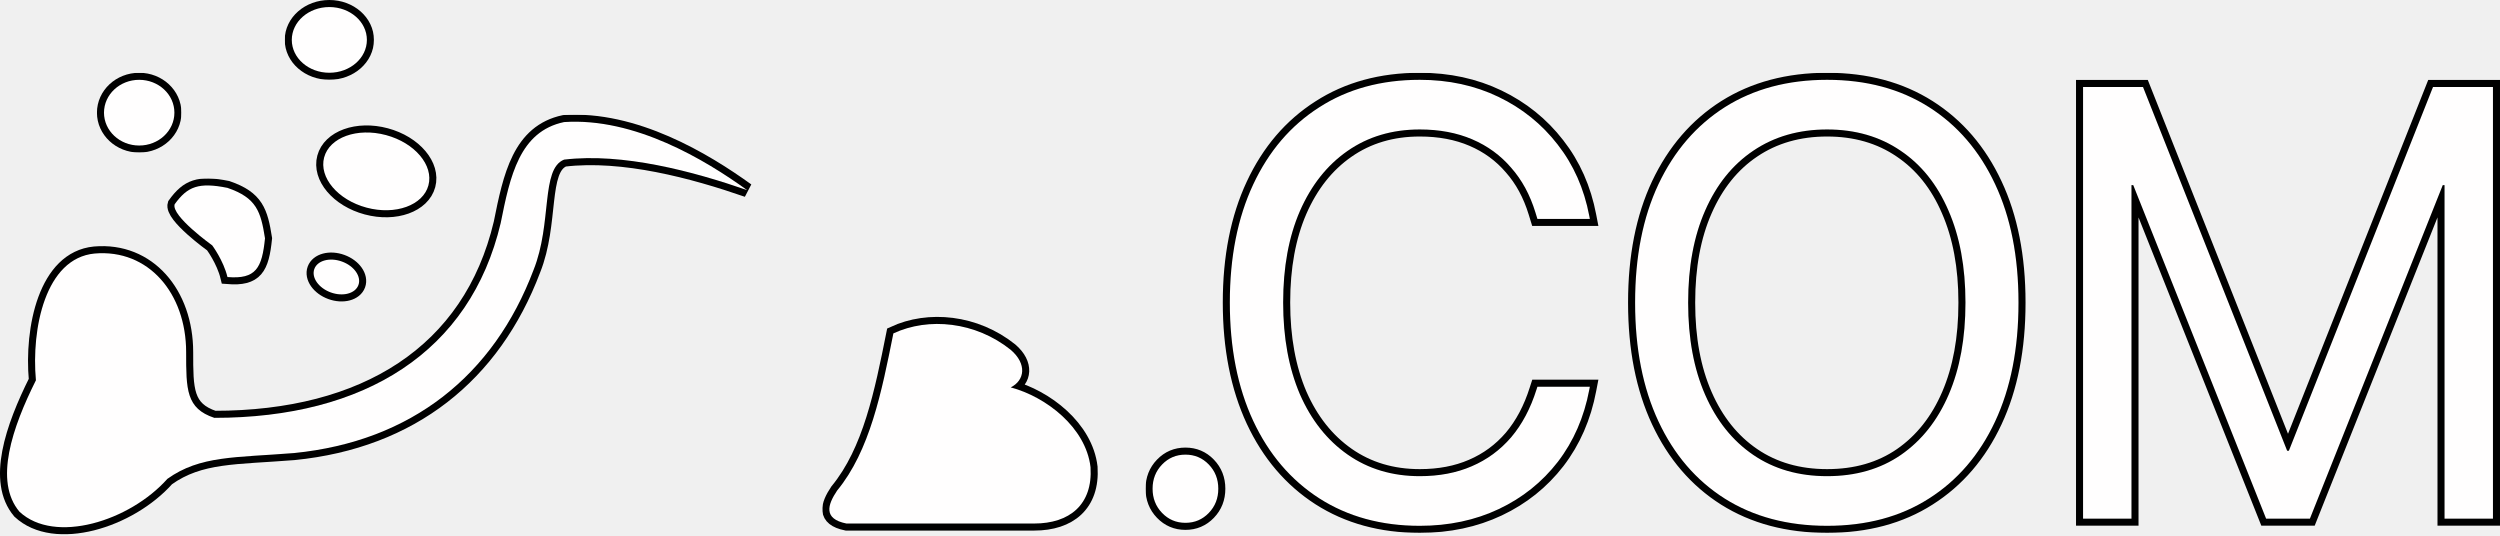
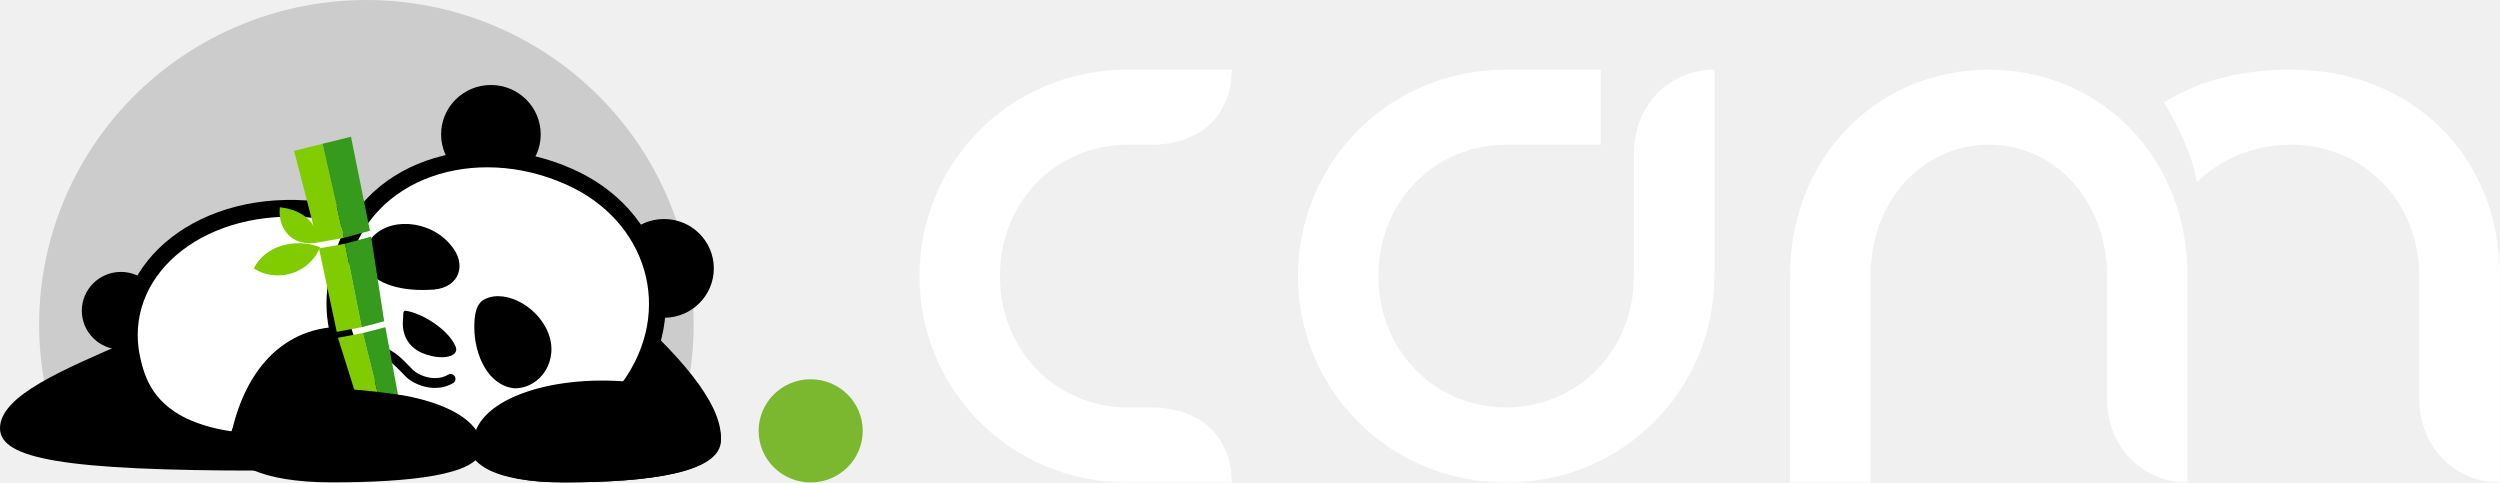
- <svg xmlns="http://www.w3.org/2000/svg" xmlns:xlink="http://www.w3.org/1999/xlink" width="1065" height="228" viewBox="0 0 1065 228" fill="none">
-   <use xlink:href="#stroke0_100_80" fill="#FFFEFE" />
-   <mask id="stroke1_100_80" maskUnits="userSpaceOnUse" x="487.999" y="31" width="577" height="196" fill="black">
-     <rect fill="white" x="487.999" y="31" width="577" height="196" />
-     <use xlink:href="#stroke0_100_80" />
-   </mask>
-   <path d="M504.997 222.726C501.068 222.726 497.752 221.324 495.051 218.52C492.349 215.717 490.999 212.276 490.999 208.199C490.999 204.121 492.349 200.68 495.051 197.877C497.752 195.073 501.068 193.671 504.997 193.671C508.927 193.671 512.242 195.073 514.944 197.877C517.645 200.68 518.996 204.121 518.996 208.199C518.996 212.276 517.645 215.717 514.944 218.52C512.242 221.324 508.927 222.726 504.997 222.726ZM604.83 224C588.458 224 574.172 220.092 561.975 212.276C549.859 204.461 540.485 193.459 533.854 179.272C527.223 164.999 523.908 148.221 523.908 128.936V128.809C523.908 109.524 527.223 92.788 533.854 78.601C540.485 64.414 549.859 53.455 561.975 45.724C574.09 37.908 588.376 34 604.83 34C617.11 34 628.284 36.421 638.353 41.264C648.423 46.106 656.814 52.86 663.527 61.525C670.321 70.191 674.824 80.343 677.034 91.981L677.28 93.255H654.931L654.071 90.452C651.779 82.976 648.341 76.647 643.757 71.465C639.254 66.198 633.728 62.162 627.179 59.359C620.63 56.555 613.18 55.154 604.83 55.154C593.042 55.154 582.768 58.212 574.009 64.329C565.331 70.36 558.577 78.898 553.747 89.942C548.999 100.901 546.625 113.857 546.625 128.809V128.936C546.625 143.803 548.999 156.801 553.747 167.93C558.577 178.974 565.372 187.555 574.131 193.671C582.891 199.788 593.124 202.846 604.83 202.846C613.099 202.846 620.466 201.445 626.933 198.641C633.483 195.838 639.09 191.717 643.757 186.28C648.423 180.758 652.025 173.962 654.563 165.891L654.931 164.744H677.28L677.034 166.019C674.824 177.742 670.362 187.979 663.649 196.73C656.937 205.395 648.546 212.106 638.476 216.864C628.407 221.621 617.192 224 604.83 224ZM778.341 224C761.559 224 747.028 220.135 734.748 212.404C722.55 204.673 713.136 193.714 706.505 179.526C699.874 165.339 696.559 148.518 696.559 129.064V128.809C696.559 109.354 699.874 92.576 706.505 78.474C713.218 64.286 722.673 53.327 734.871 45.596C747.15 37.865 761.64 34 778.341 34C795.041 34 809.49 37.865 821.687 45.596C833.885 53.327 843.3 64.286 849.93 78.474C856.561 92.576 859.877 109.354 859.877 128.809V129.064C859.877 148.518 856.561 165.339 849.93 179.526C843.3 193.714 833.885 204.673 821.687 212.404C809.572 220.135 795.123 224 778.341 224ZM778.341 202.846C790.538 202.846 801.017 199.831 809.776 193.799C818.618 187.682 825.412 179.102 830.16 168.058C834.908 157.014 837.283 144.016 837.283 129.064V128.809C837.283 113.772 834.868 100.731 830.038 89.688C825.289 78.643 818.495 70.148 809.653 64.201C800.812 58.169 790.375 55.154 778.341 55.154C766.307 55.154 755.828 58.169 746.905 64.201C738.064 70.148 731.228 78.643 726.398 89.688C721.568 100.647 719.153 113.687 719.153 128.809V129.064C719.153 144.101 721.568 157.141 726.398 168.185C731.228 179.229 738.064 187.767 746.905 193.799C755.746 199.831 766.225 202.846 778.341 202.846ZM887.383 220.942V37.058H912.925L974.323 192.015H975.059L1036.46 37.058H1062V220.942H1041.37V78.856H1031.3L1055.24 42.156L984.023 220.942H965.358L894.137 42.156L918.082 78.856H908.013V220.942H887.383Z" stroke-width="6" stroke="black" mask="url(#stroke1_100_80)" />
-   <use xlink:href="#stroke2_100_80" fill="#FFFEFE" />
-   <mask id="stroke3_100_80" maskUnits="userSpaceOnUse" x="121.298" y="0" width="38" height="34" fill="black">
-     <rect fill="white" x="121.298" width="38" height="34" />
-     <use xlink:href="#stroke2_100_80" />
-   </mask>
-   <path d="M156.298 17C156.298 24.732 149.134 31 140.298 31C131.461 31 124.298 24.732 124.298 17C124.298 9.268 131.461 3 140.298 3C149.134 3 156.298 9.268 156.298 17Z" stroke-width="6" stroke="black" mask="url(#stroke3_100_80)" />
-   <use xlink:href="#stroke4_100_80" fill="#FFFEFE" />
-   <mask id="stroke5_100_80" maskUnits="userSpaceOnUse" x="41.298" y="31" width="36" height="34" fill="black">
-     <rect fill="white" x="41.298" y="31" width="36" height="34" />
-     <use xlink:href="#stroke4_100_80" />
-   </mask>
-   <path d="M74.298 48C74.298 55.732 67.582 62 59.298 62C51.014 62 44.298 55.732 44.298 48C44.298 40.268 51.014 34 59.298 34C67.582 34 74.298 40.268 74.298 48Z" stroke-width="6" stroke="black" mask="url(#stroke5_100_80)" />
-   <use xlink:href="#stroke6_100_80" fill="#FFFEFE" />
-   <mask id="stroke7_100_80" maskUnits="userSpaceOnUse" x="130.266" y="47.918" width="60.063" height="50.164" fill="black">
-     <rect fill="white" x="130.266" y="47.918" width="60.063" height="50.164" />
-     <use xlink:href="#stroke6_100_80" />
-   </mask>
-   <path d="M182.514 78.953C180.227 87.488 168.426 91.742 156.157 88.455C143.887 85.167 135.794 75.583 138.081 67.047C140.368 58.512 152.169 54.258 164.439 57.545C176.709 60.833 184.801 70.417 182.514 78.953Z" stroke-width="6" stroke="black" mask="url(#stroke7_100_80)" />
-   <use xlink:href="#stroke8_100_80" fill="#FFFEFE" />
-   <mask id="stroke9_100_80" maskUnits="userSpaceOnUse" x="127.662" y="104.157" width="31.272" height="27.686" fill="black">
-     <rect fill="white" x="127.662" y="104.157" width="31.272" height="27.686" />
-     <use xlink:href="#stroke8_100_80" />
-   </mask>
-   <path d="M152.695 121.42C151.373 125.053 146.093 126.467 140.904 124.578C135.714 122.689 132.579 118.213 133.901 114.58C135.223 110.947 140.502 109.533 145.692 111.422C150.882 113.311 154.017 117.787 152.695 121.42Z" stroke-width="6" stroke="black" mask="url(#stroke9_100_80)" />
-   <use xlink:href="#stroke10_100_80" fill="#FFFEFE" />
-   <mask id="stroke11_100_80" maskUnits="userSpaceOnUse" x="-0.001" y="48.847" width="321" height="179" fill="black">
-     <rect fill="white" x="-0.001" y="48.847" width="321" height="179" />
-     <use xlink:href="#stroke10_100_80" />
-   </mask>
-   <path d="M40.298 108C63.298 106 79.298 125 79.298 150C79.298 166 79.298 174 91.298 178C155.298 178 200.298 150 213.298 95C217.298 75 221.298 56 240.298 52C270.298 50 300.298 68 318.298 81C295.298 73 265.298 65 240.298 68C230.298 72 235.298 95 227.298 115C210.298 160 175.298 188 125.298 193C100.298 195 85.298 194 71.298 204C55.298 222 23.298 232 8.298 218C-2.702 205 5.298 182 15.298 162C13.298 140 19.298 110 40.298 108Z" stroke-width="6" stroke="black" mask="url(#stroke11_100_80)" />
-   <use xlink:href="#stroke12_100_80" fill="#FFFEFE" />
-   <mask id="stroke13_100_80" maskUnits="userSpaceOnUse" x="350.298" y="134" width="118" height="93" fill="black">
-     <rect fill="white" x="350.298" y="134" width="118" height="93" />
-     <use xlink:href="#stroke12_100_80" />
-   </mask>
-   <path d="M380.575 142.026C395.575 135.026 415.575 137.026 430.575 149.026C437.575 155.026 436.575 162.026 430.575 165.026C445.575 169.026 462.575 182.026 464.575 199.026C465.575 215.026 455.575 223.026 440.575 223.026H360.575C350.575 221.026 352.575 215.026 356.575 209.026C370.575 192.026 375.575 167.026 380.575 142.026Z" stroke-width="6" stroke="black" mask="url(#stroke13_100_80)" />
-   <use xlink:href="#stroke14_100_80" fill="#FFFEFE" />
-   <mask id="stroke15_100_80" maskUnits="userSpaceOnUse" x="70.298" y="76" width="46" height="46" fill="black">
-     <rect fill="white" x="70.298" y="76" width="46" height="46" />
-     <use xlink:href="#stroke14_100_80" />
-   </mask>
-   <path d="M74.393 87.024C79.898 79.372 84.653 77.574 96.893 80.024C109.352 84.279 111.091 90.163 112.893 101.524C111.614 114.178 109.095 119.027 96.893 118.024C95.189 110.944 90.393 104.524 90.393 104.524C90.393 104.524 72.857 91.978 74.393 87.024Z" stroke-width="6" stroke="black" mask="url(#stroke15_100_80)" />
-   <defs>
-     <path id="stroke0_100_80" d="M504.997 222.726C501.068 222.726 497.752 221.324 495.051 218.52C492.349 215.717 490.999 212.276 490.999 208.199C490.999 204.121 492.349 200.68 495.051 197.877C497.752 195.073 501.068 193.671 504.997 193.671C508.927 193.671 512.242 195.073 514.944 197.877C517.645 200.68 518.996 204.121 518.996 208.199C518.996 212.276 517.645 215.717 514.944 218.52C512.242 221.324 508.927 222.726 504.997 222.726ZM604.83 224C588.458 224 574.172 220.092 561.975 212.276C549.859 204.461 540.485 193.459 533.854 179.272C527.223 164.999 523.908 148.221 523.908 128.936V128.809C523.908 109.524 527.223 92.788 533.854 78.601C540.485 64.414 549.859 53.455 561.975 45.724C574.09 37.908 588.376 34 604.83 34C617.11 34 628.284 36.421 638.354 41.264C648.423 46.106 656.814 52.86 663.527 61.525C670.321 70.191 674.824 80.343 677.034 91.981L677.28 93.255H654.931L654.071 90.452C651.779 82.976 648.341 76.647 643.757 71.465C639.254 66.198 633.728 62.162 627.179 59.359C620.63 56.555 613.18 55.154 604.83 55.154C593.042 55.154 582.768 58.212 574.009 64.329C565.331 70.36 558.577 78.898 553.747 89.942C548.999 100.901 546.625 113.857 546.625 128.809V128.936C546.625 143.803 548.999 156.801 553.747 167.93C558.577 178.974 565.372 187.555 574.131 193.671C582.891 199.788 593.124 202.846 604.83 202.846C613.099 202.846 620.466 201.445 626.933 198.641C633.483 195.838 639.09 191.717 643.757 186.28C648.423 180.758 652.025 173.962 654.563 165.891L654.931 164.744H677.28L677.034 166.019C674.824 177.742 670.362 187.979 663.649 196.73C656.937 205.395 648.546 212.106 638.476 216.864C628.407 221.621 617.192 224 604.83 224ZM778.341 224C761.559 224 747.028 220.135 734.748 212.404C722.55 204.673 713.136 193.714 706.505 179.526C699.874 165.339 696.559 148.518 696.559 129.064V128.809C696.559 109.354 699.874 92.576 706.505 78.474C713.218 64.286 722.673 53.327 734.871 45.596C747.15 37.865 761.64 34 778.341 34C795.041 34 809.49 37.865 821.687 45.596C833.885 53.327 843.299 64.286 849.93 78.474C856.561 92.576 859.877 109.354 859.877 128.809V129.064C859.877 148.518 856.561 165.339 849.93 179.526C843.299 193.714 833.885 204.673 821.687 212.404C809.572 220.135 795.123 224 778.341 224ZM778.341 202.846C790.538 202.846 801.017 199.831 809.776 193.799C818.618 187.682 825.412 179.102 830.16 168.058C834.908 157.014 837.283 144.016 837.283 129.064V128.809C837.283 113.772 834.868 100.731 830.038 89.688C825.289 78.643 818.495 70.148 809.654 64.201C800.812 58.169 790.375 55.154 778.341 55.154C766.307 55.154 755.828 58.169 746.905 64.201C738.064 70.148 731.228 78.643 726.398 89.688C721.568 100.647 719.153 113.687 719.153 128.809V129.064C719.153 144.101 721.568 157.141 726.398 168.185C731.228 179.229 738.064 187.767 746.905 193.799C755.746 199.831 766.225 202.846 778.341 202.846ZM887.383 220.942V37.058H912.925L974.323 192.015H975.059L1036.46 37.058H1062V220.942H1041.37V78.856H1031.3L1055.24 42.156L984.023 220.942H965.358L894.137 42.156L918.082 78.856H908.013V220.942H887.383Z" />
-     <path id="stroke2_100_80" d="M140.298 31C149.134 31 156.298 24.732 156.298 17C156.298 9.268 149.134 3 140.298 3C131.461 3 124.298 9.268 124.298 17C124.298 24.732 131.461 31 140.298 31Z" />
-     <path id="stroke4_100_80" d="M59.298 62C67.582 62 74.298 55.732 74.298 48C74.298 40.268 67.582 34 59.298 34C51.014 34 44.298 40.268 44.298 48C44.298 55.732 51.014 62 59.298 62Z" />
-     <path id="stroke6_100_80" d="M156.157 88.455C168.426 91.742 180.227 87.488 182.514 78.953C184.801 70.417 176.709 60.833 164.439 57.545C152.169 54.258 140.368 58.512 138.081 67.047C135.794 75.583 143.887 85.167 156.157 88.455Z" />
-     <path id="stroke8_100_80" d="M140.904 124.578C146.093 126.467 151.373 125.053 152.695 121.42C154.017 117.787 150.882 113.311 145.692 111.422C140.502 109.533 135.223 110.947 133.901 114.58C132.579 118.213 135.714 122.689 140.904 124.578Z" />
-     <path id="stroke10_100_80" d="M40.298 108C63.298 106 79.298 125 79.298 150C79.298 166 79.298 174 91.298 178C155.298 178 200.298 150 213.298 95C217.298 75 221.298 56 240.298 52C270.298 50 300.298 68 318.298 81C295.298 73 265.298 65 240.298 68C230.298 72 235.298 95 227.298 115C210.298 160 175.298 188 125.298 193C100.298 195 85.298 194 71.298 204C55.298 222 23.298 232 8.298 218C-2.702 205 5.298 182 15.298 162C13.298 140 19.298 110 40.298 108Z" />
-     <path id="stroke12_100_80" d="M380.575 142.026C395.575 135.026 415.575 137.026 430.575 149.026C437.575 155.026 436.575 162.026 430.575 165.026C445.575 169.026 462.575 182.026 464.575 199.026C465.575 215.026 455.575 223.026 440.575 223.026H360.575C350.575 221.026 352.575 215.026 356.575 209.026C370.575 192.026 375.575 167.026 380.575 142.026Z" />
-     <path id="stroke14_100_80" d="M96.893 80.024C84.653 77.574 79.898 79.372 74.393 87.024C72.857 91.978 90.393 104.524 90.393 104.524C90.393 104.524 95.189 110.944 96.893 118.024C109.095 119.027 111.614 114.178 112.893 101.524C111.091 90.163 109.352 84.279 96.893 80.024Z" />
-   </defs>
+ <svg xmlns="http://www.w3.org/2000/svg" width="969" height="187" viewBox="0 0 969 187" fill="none">
+   <path d="M17.465 149.596C13.922 131.397 14.481 112.645 19.102 94.685C23.722 76.724 32.289 59.998 44.191 45.703C56.092 31.409 71.034 19.899 87.945 11.998C104.857 4.097 123.322 0 142.017 0C160.712 0 179.177 4.097 196.088 11.998C213 19.899 227.942 31.409 239.843 45.703C251.745 59.998 260.312 76.724 264.932 94.685C269.553 112.645 270.111 131.397 266.569 149.596H17.465Z" fill="#CCCCCC" />
+   <path d="M46.879 135.47C55.256 135.47 62.046 128.738 62.046 120.433C62.046 112.128 55.256 105.396 46.879 105.396C38.503 105.396 31.712 112.128 31.712 120.433C31.712 128.738 38.503 135.47 46.879 135.47Z" fill="black" />
+   <path d="M49.637 132.281C24.819 143.217 0 153.242 0 166C0 177.848 24.819 182.405 101.112 182.405L107.547 131.369L49.637 132.281Z" fill="black" />
+   <path d="M50.556 135.926C45.96 103.118 79.051 76.689 122.254 81.245C145.234 83.979 153.507 108.586 144.314 149.596C130.526 170.557 96.516 176.937 70.778 165.089C56.071 157.799 52.394 146.862 50.556 135.926Z" fill="white" stroke-width="6.5" stroke-linejoin="round" stroke="black" />
+   <path d="M238.992 115.876C263.811 137.749 279.437 155.976 279.437 169.646C279.437 183.316 251.861 186.961 218.77 186.961C191.194 186.961 178.325 179.671 182.002 166.912C185.679 153.242 211.416 137.749 238.992 115.876Z" fill="black" />
+   <path d="M190.275 71.22C200.936 71.22 209.578 62.652 209.578 52.082C209.578 41.512 200.936 32.944 190.275 32.944C179.614 32.944 170.972 41.512 170.972 52.082C170.972 62.652 179.614 71.22 190.275 71.22Z" fill="black" />
+   <path d="M257.377 123.167C268.038 123.167 276.68 114.599 276.68 104.029C276.68 93.459 268.038 84.891 257.377 84.891C246.716 84.891 238.074 93.459 238.074 104.029C238.074 114.599 246.716 123.167 257.377 123.167Z" fill="black" />
+   <path d="M132.365 101.295C141.557 65.752 183.841 52.082 220.609 68.486C253.7 83.068 265.65 120.433 243.589 150.508C224.286 176.025 180.164 178.759 150.749 156.887C131.446 142.305 125.931 122.256 132.365 101.295Z" fill="white" stroke-width="6.5" stroke-linejoin="round" stroke="black" />
+   <path d="M183.84 168.735C187.517 153.242 217.851 144.128 250.023 148.685C271.165 151.419 279.438 160.532 279.438 170.557C279.438 183.316 251.861 186.962 217.851 186.962C191.194 186.962 181.083 178.759 183.84 168.735Z" fill="black" />
+   <path d="M143.395 93.093C149.83 83.979 166.375 84.891 174.648 94.915C181.083 102.206 178.325 111.32 168.214 112.231C156.264 113.142 145.234 110.408 141.557 103.118C139.718 99.472 140.638 95.827 143.395 93.093Z" fill="black" />
+   <path d="M186.598 116.788C193.952 111.32 207.74 117.699 212.336 128.635C216.932 139.571 209.578 150.507 199.467 150.507C189.356 149.596 183.841 137.749 183.841 126.812C183.841 121.344 184.76 118.61 186.598 116.788Z" fill="black" />
+   <path d="M157.184 120.433C163.618 121.344 173.729 127.724 176.487 134.103C178.325 137.749 172.81 139.571 166.376 137.749C159.022 135.926 155.345 130.458 156.264 123.167C156.264 121.344 156.264 120.433 157.184 120.433Z" fill="black" />
+   <path d="M147.072 135.926C152.588 137.749 155.345 141.394 159.022 145.039C163.618 148.685 170.052 149.596 174.648 146.862" stroke-width="3.8" stroke-linecap="round" stroke="black" />
+   <path d="M89.163 170.557C94.678 141.394 112.143 124.99 136.042 126.812L147.073 161.444L89.163 170.557Z" fill="black" />
+   <path d="M123.173 94.004C113.062 95.827 107.547 88.536 108.466 80.334C116.739 81.245 123.173 85.802 123.173 94.004Z" fill="#80CC00" />
+   <path d="M124.092 95.827C114.9 92.181 102.951 94.915 98.355 104.029C106.628 109.497 119.496 106.763 124.092 95.827Z" fill="#80CC00" />
+   <path d="M113.981 58.462L125.012 55.727L133.284 92.181L123.173 94.004L113.981 58.462Z" fill="#80CC00" />
+   <path d="M125.012 55.727L136.042 52.993L143.396 89.447L133.284 92.181L125.012 55.727Z" fill="#369B1D" />
+   <path d="M123.633 96.282L133.744 94.46L140.178 126.813L130.527 128.635L123.633 96.282Z" fill="#80CC00" />
+   <path d="M133.744 94.46L143.855 91.726L148.911 124.534L140.178 126.812L133.744 94.46Z" fill="#369B1D" />
+   <path d="M130.986 130.914L140.638 129.091L147.992 158.71H139.719L130.986 130.914Z" fill="#80CC00" />
+   <path d="M140.638 129.091L149.37 126.812L155.345 158.71H147.992L140.638 129.091Z" fill="#369B1D" />
+   <path d="M89.163 168.734C95.597 147.773 125.931 148.685 156.265 153.242C176.487 156.887 187.518 165.089 186.599 174.203C185.679 184.227 158.103 186.961 128.689 186.961C101.113 186.961 86.406 179.671 89.163 168.734Z" fill="black" />
+   <path d="M314.216 187C325.356 187 334.388 178.046 334.388 167C334.388 155.954 325.356 147 314.216 147C303.075 147 294.043 155.954 294.043 167C294.043 178.046 303.075 187 314.216 187Z" fill="#7CB82F" />
+   <path d="M477.429 27C477.429 45.182 464.592 56.091 446.253 56.091H437.084C409.576 56.091 387.57 77.909 387.57 107C387.57 136.091 409.576 157.909 437.084 157.909H446.253C464.592 157.909 477.429 168.818 477.429 187H437.084C391.237 187 356.394 150.636 356.394 107C356.394 63.364 391.237 27 437.084 27H477.429Z" fill="white" />
+   <path d="M583.792 27H620.469V56.091H583.792C556.284 56.091 534.278 77.909 534.278 107C534.278 136.091 556.284 157.909 583.792 157.909C611.3 157.909 633.306 136.091 633.306 107V59.727C633.306 39.727 647.977 27 664.482 27V107C664.482 150.636 629.639 187 583.792 187C537.946 187 503.103 150.636 503.103 107C503.103 63.364 537.946 27 583.792 27Z" fill="white" />
+   <path d="M693.824 107C693.824 59.727 728.667 27 770.846 27C813.024 27 847.868 59.727 847.868 107V187C831.363 187 816.692 174.273 816.692 154.273V107C816.692 77.909 796.52 56.091 770.846 56.091C745.172 56.091 724.999 77.909 724.999 107V187H693.824V107Z" fill="white" />
+   <path d="M838.698 39.727C853.369 30.636 869.874 27 888.212 27C934.059 27 968.902 59.727 968.902 107V187C952.397 187 937.727 174.273 937.727 154.273V107C937.727 77.909 915.72 56.091 888.212 56.091C873.542 56.091 860.705 61.545 851.535 70.636C849.701 59.727 844.2 48.818 838.698 39.727Z" fill="white" />
</svg>
